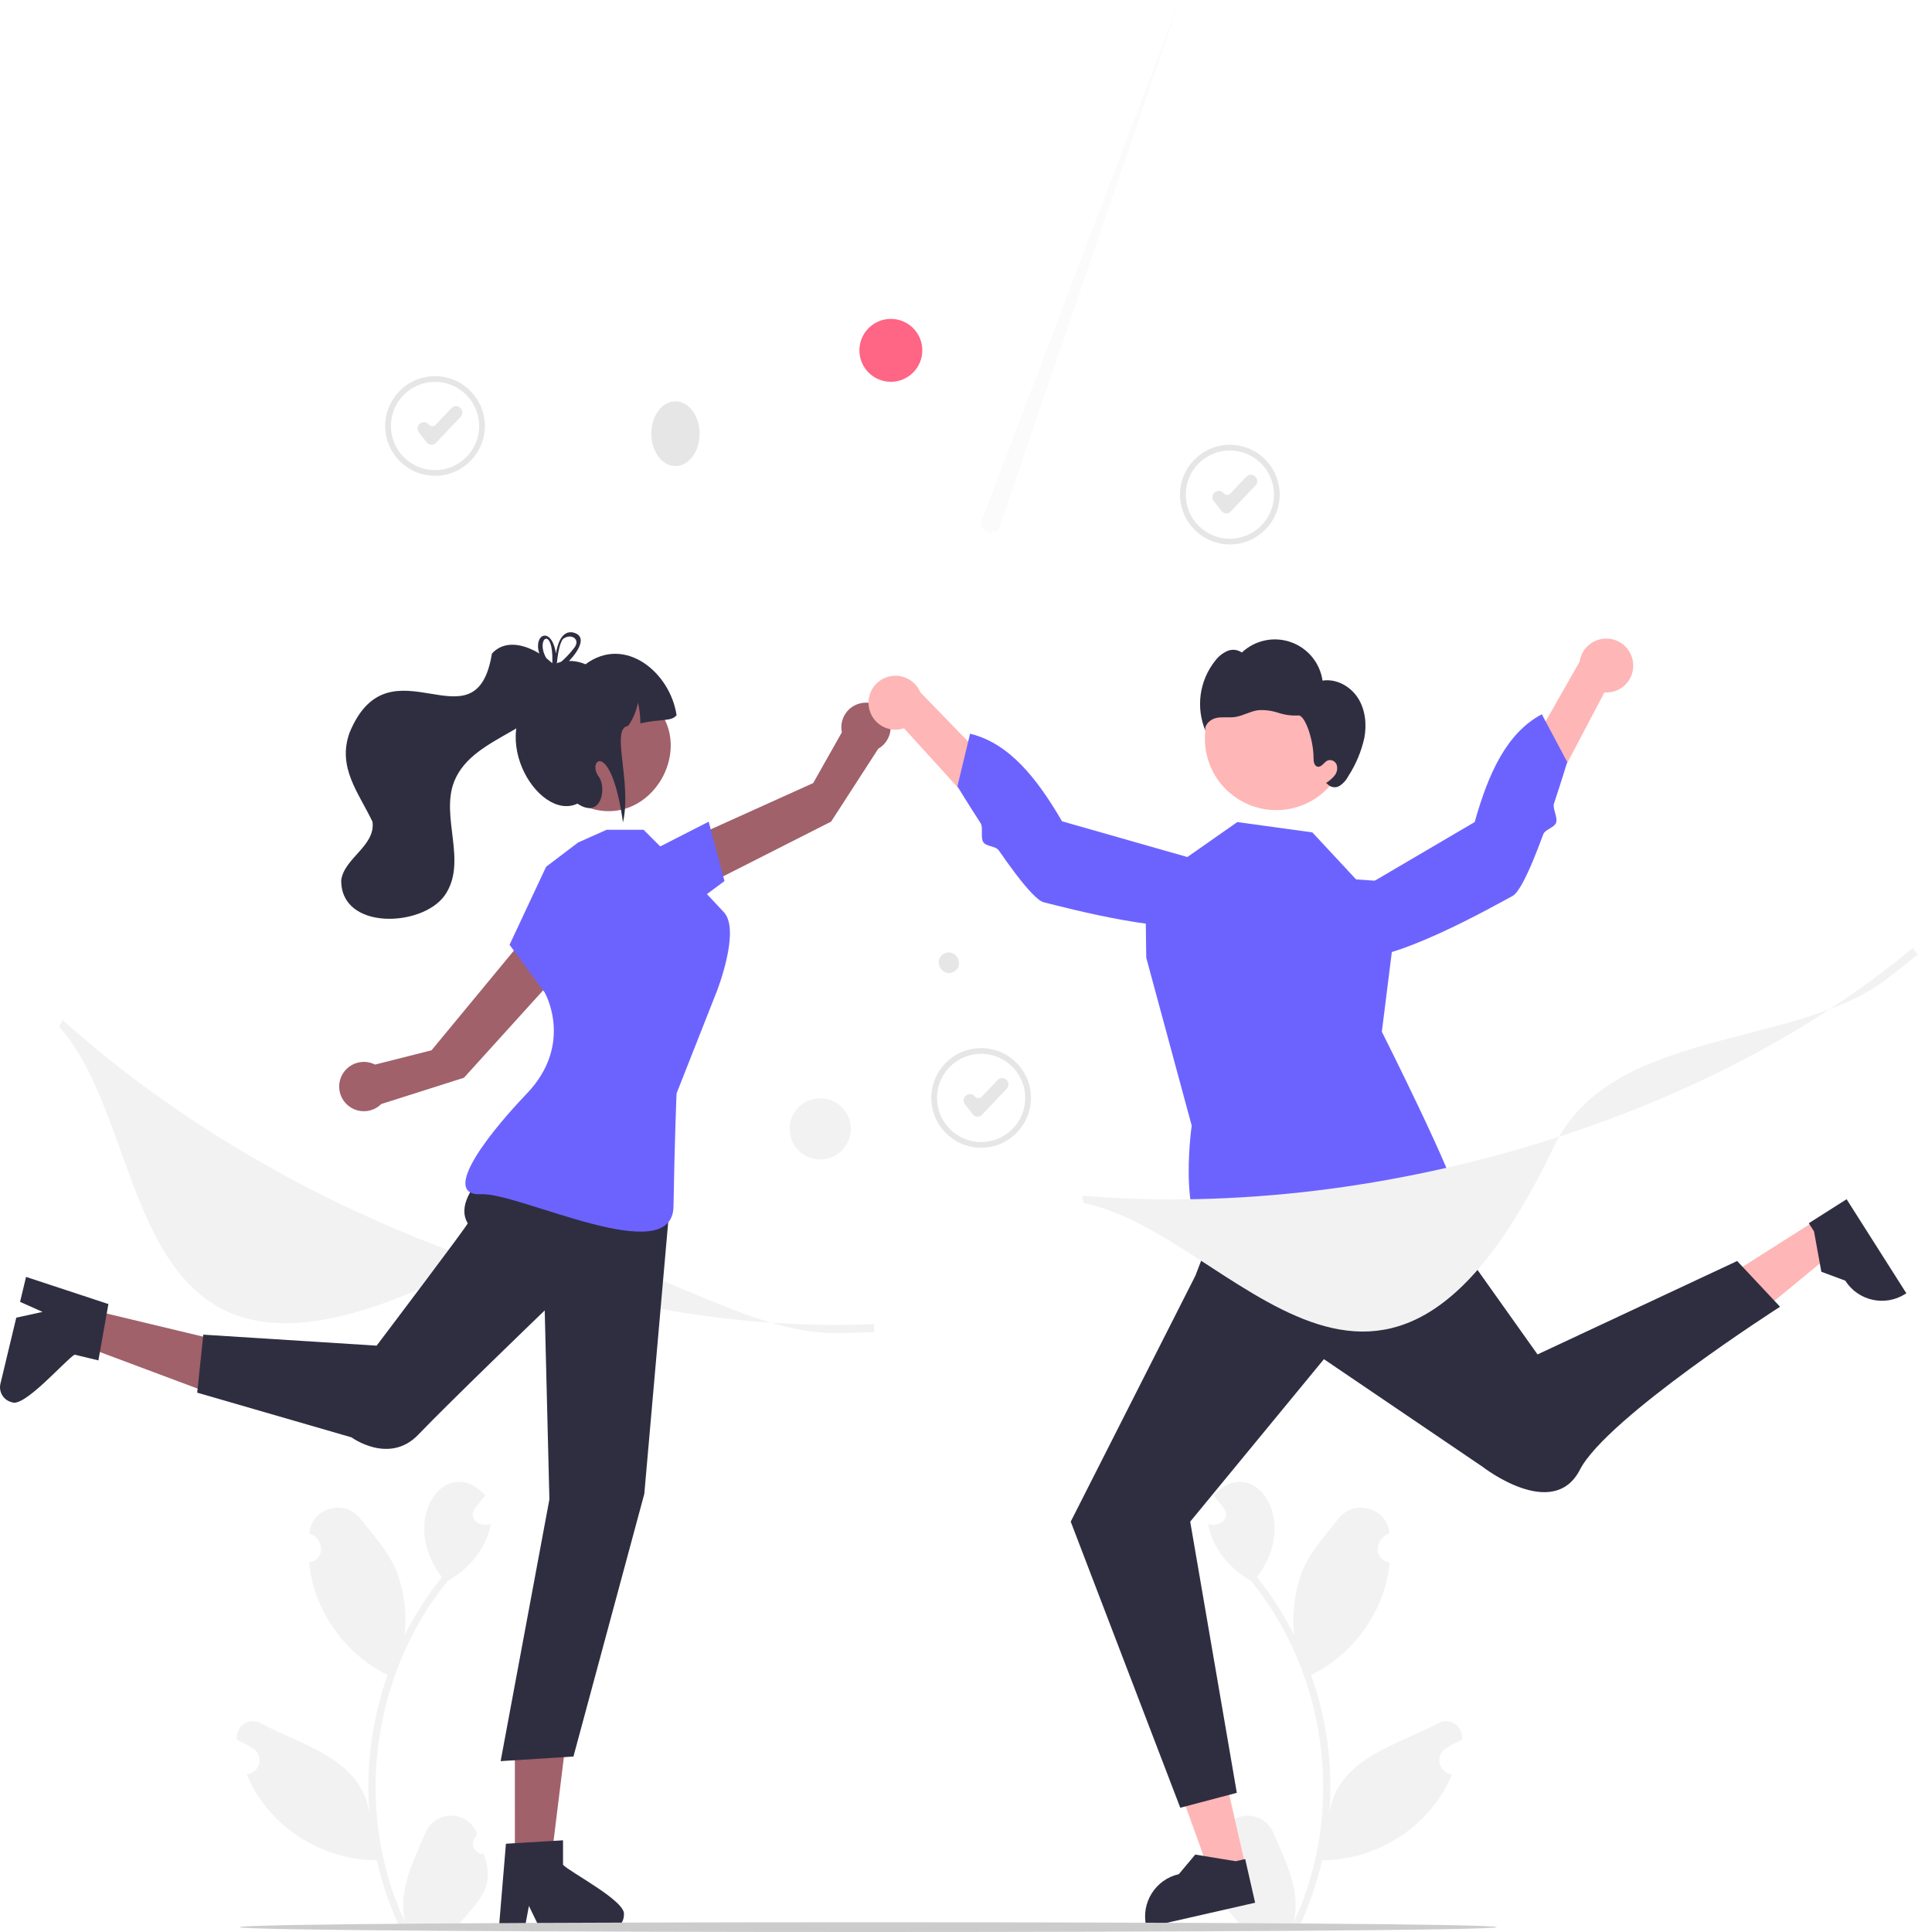
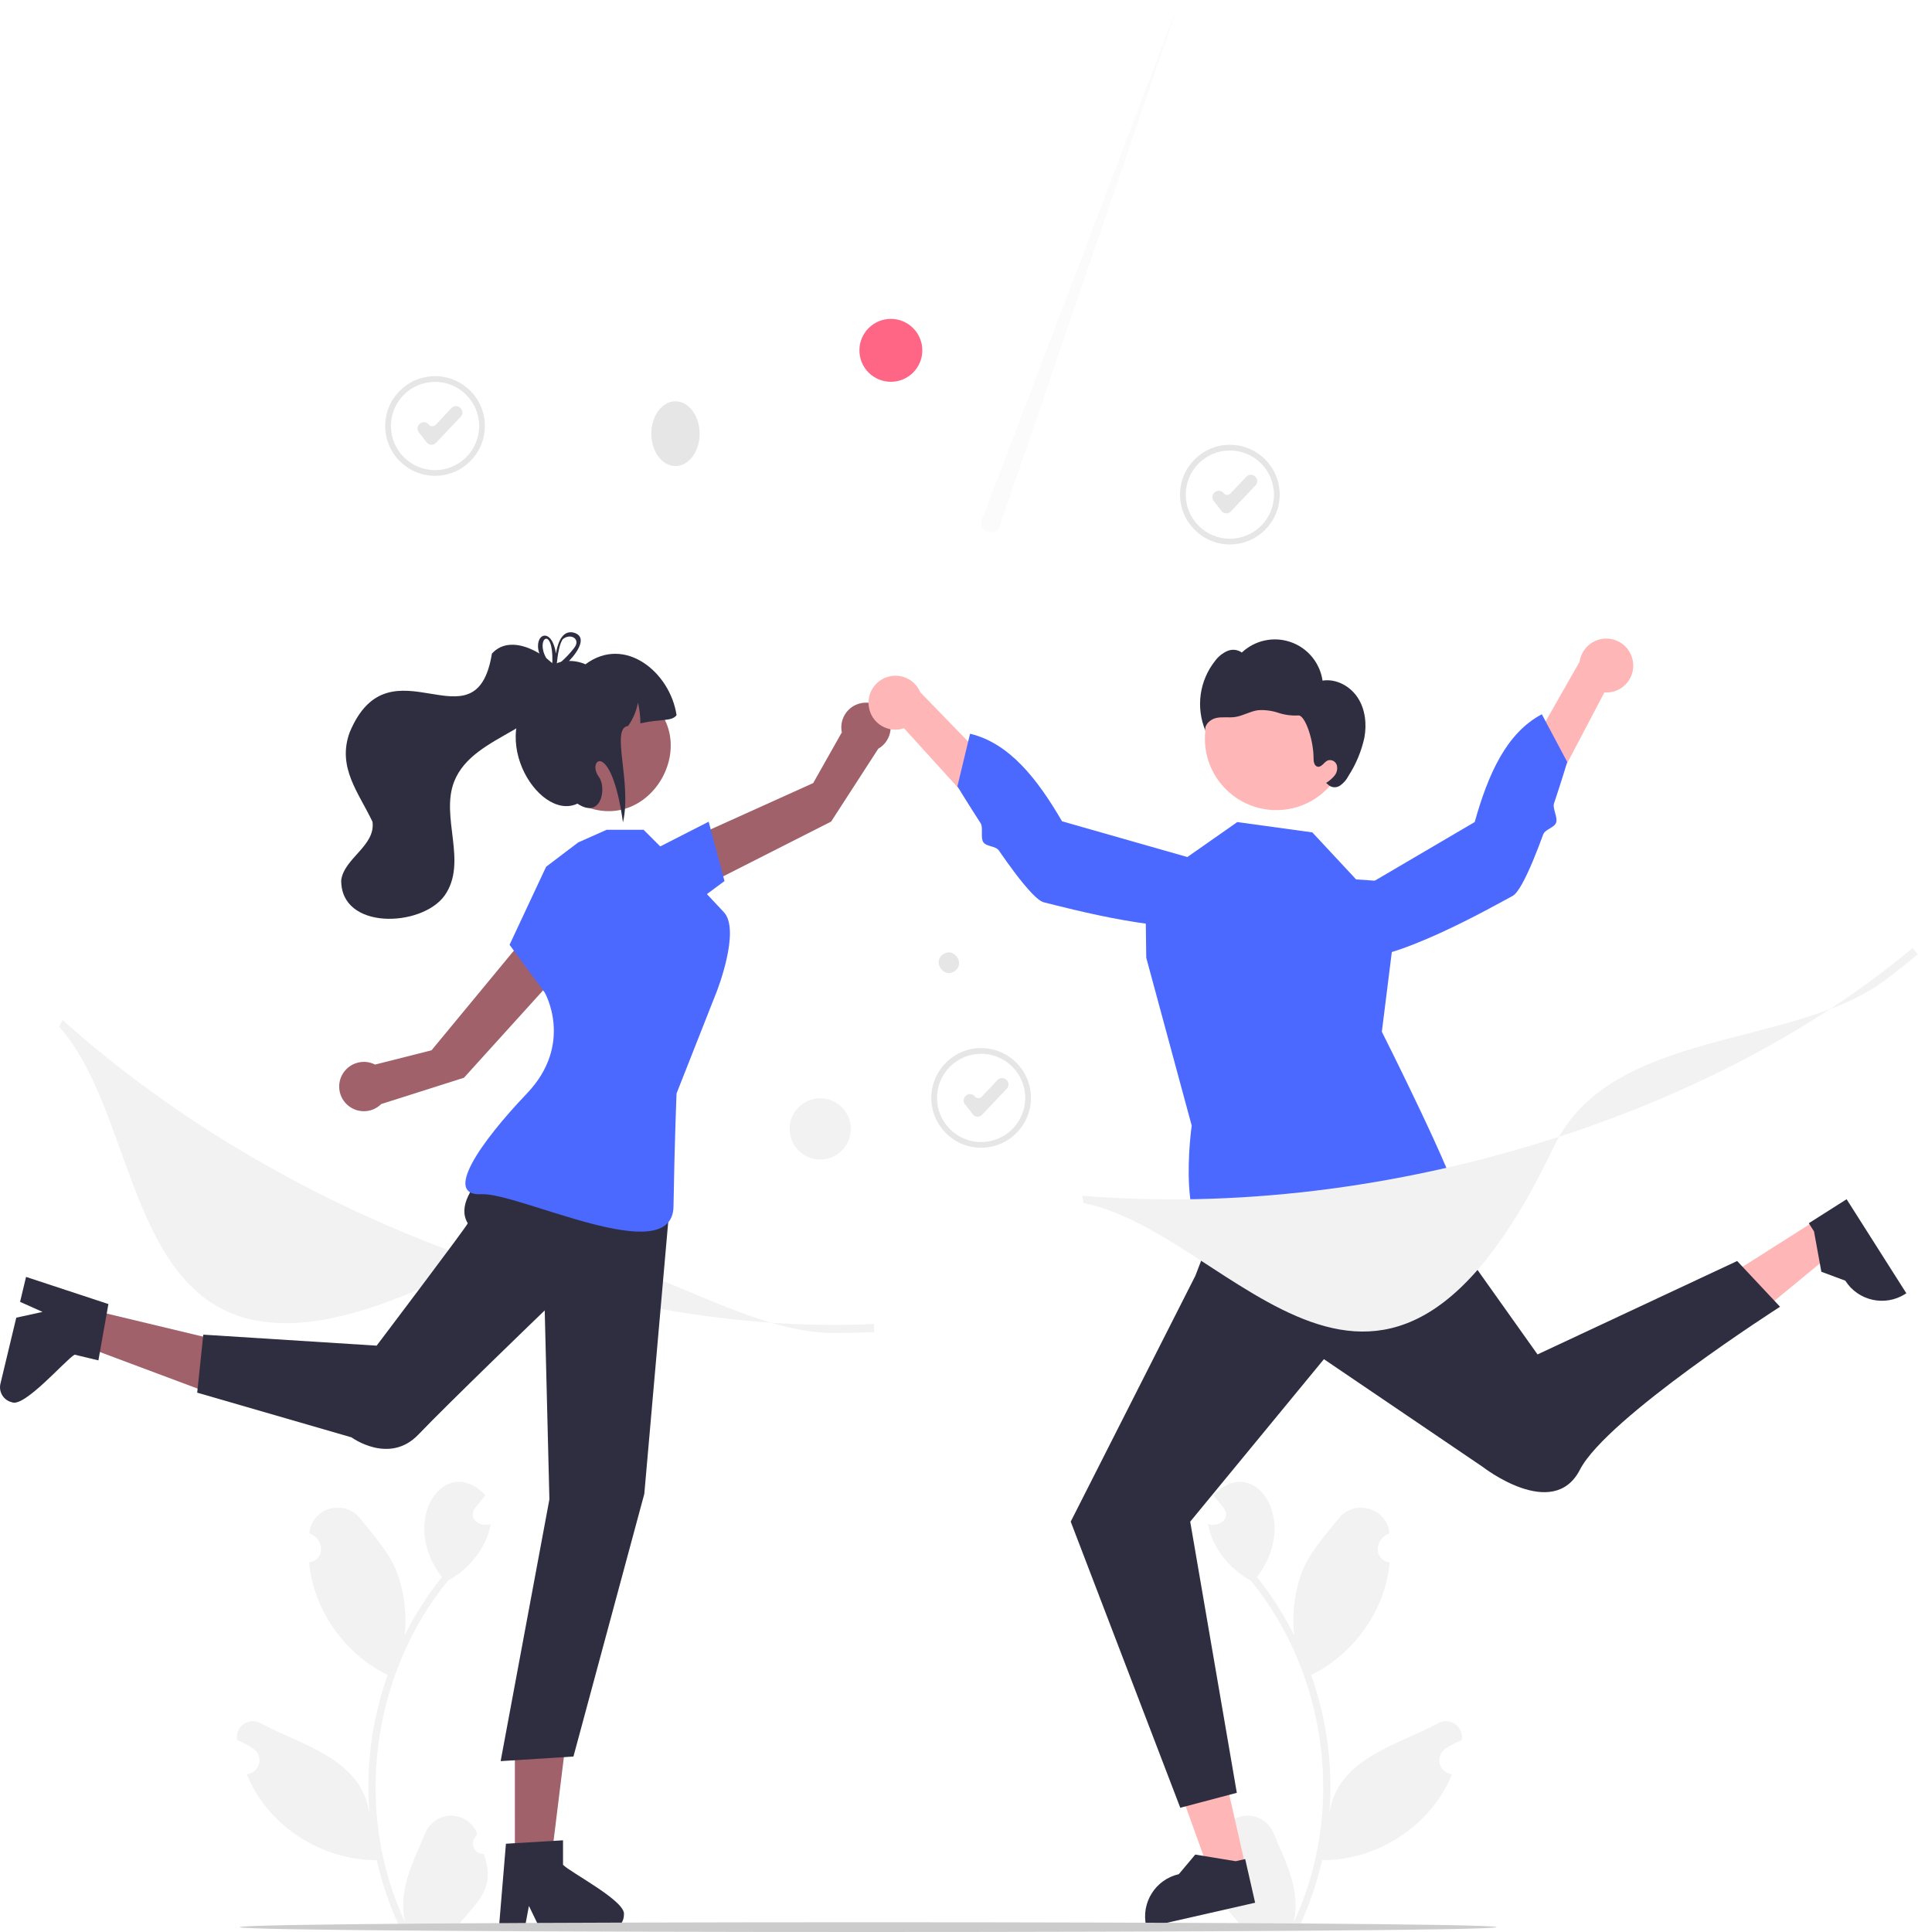
<svg xmlns="http://www.w3.org/2000/svg" width="670.713" height="675.702" viewBox="0 0 670.713 675.702" role="img" artist="Katerina Limpitsouni" source="https://undraw.co/">
  <path d="M433.834,760.56a3.613,3.613,0,0,1-2.619-6.263c.091-.362.156-.622.248-.984a9.707,9.707,0,0,0-17.997-.17c-4.282,10.023-9.825,20.4-7.068,31.44-18.206-38.585-12.015-86.582,14.891-119.58,7.437-4.097,13.465-11.376,15.034-19.827-3.681,1.247-8.27-1.747-5.502-5.624,1.2-1.482,2.411-2.952,3.61-4.434-13.982-14.89-30.641,8.512-15.251,28.609A115.847,115.847,0,0,0,406.169,684.08a48.709,48.709,0,0,0-2.908-22.624c-2.783-6.715-8.001-12.37-12.595-18.175-5.586-7.073-17.083-3.81-17.835,5.166,5.155,1.694,5.825,9.141-.072,10.16,1.545,16.698,12.453,32.043,27.478,39.366a116.299,116.299,0,0,0-6.355,48.611c-2.652-19.25-23.316-23.921-37.759-31.572a5.626,5.626,0,0,0-8.58,5.699,32.495,32.495,0,0,1,5.696,3.005,4.911,4.911,0,0,1-2.282,8.965c7.28,18.018,26.102,30.117,45.434,30.049a119.563,119.563,0,0,0,8.032,23.447h28.692c.103-.319.195-.648.288-.967a32.599,32.599,0,0,1-7.939-.473c7.026-8.319,12.46-12.563,8.371-24.177Z" transform="translate(-264.6436 -112.1492)" fill="#f2f2f2" />
  <path d="M689.626,760.56a3.613,3.613,0,0,0,2.619-6.263c-.091-.362-.156-.622-.248-.984a9.707,9.707,0,0,1,17.997-.17c4.282,10.023,9.825,20.4,7.068,31.44,18.206-38.585,12.015-86.582-14.891-119.58-7.437-4.097-13.465-11.376-15.034-19.827,3.681,1.247,8.27-1.747,5.502-5.624-1.2-1.482-2.411-2.952-3.61-4.434,13.982-14.89,30.641,8.512,15.251,28.609A115.846,115.846,0,0,1,717.291,684.08a48.709,48.709,0,0,1,2.908-22.624c2.783-6.715,8.001-12.37,12.595-18.175,5.586-7.073,17.083-3.81,17.835,5.166-5.155,1.694-5.825,9.141.072,10.16-1.545,16.698-12.453,32.043-27.478,39.366a116.299,116.299,0,0,1,6.355,48.611c2.652-19.25,23.316-23.921,37.759-31.572a5.626,5.626,0,0,1,8.58,5.699,32.495,32.495,0,0,0-5.696,3.005,4.911,4.911,0,0,0,2.282,8.965C765.222,750.699,746.4,762.798,727.069,762.73a119.562,119.562,0,0,1-8.032,23.447H690.345c-.103-.319-.195-.648-.288-.967a32.599,32.599,0,0,0,7.939-.473c-7.026-8.319-12.46-12.563-8.371-24.177Z" transform="translate(-264.6436 -112.1492)" fill="#f2f2f2" />
  <polygon points="435.621 652.671 423.265 655.481 406.541 609.159 424.778 605.01 435.621 652.671" fill="#ffb6b6" />
  <path d="M703.633,777.61l-37.997,8.645-.109-.481a15.168,15.168,0,0,1,11.424-18.155l.001-0,5.742-6.845,14.148,2.319,3.317-.755Z" transform="translate(-264.6436 -112.1492)" fill="#2f2e41" />
  <polygon points="634.947 426.88 641.739 437.577 603.711 468.871 593.685 453.082 634.947 426.88" fill="#ffb6b6" />
  <path d="M910.51,531.565l20.89,32.895-.416.264a15.168,15.168,0,0,1-20.935-4.672l-.001-.001-8.375-3.114L899.114,542.832l-1.824-2.872Z" transform="translate(-264.6436 -112.1492)" fill="#2f2e41" />
  <path d="M505.719,424.661l-3.052-17.689L549.064,386.021l10.02-17.74a8.626,8.626,0,1,1,12.739,5.725l-16.483,25.483Z" transform="translate(-264.6436 -112.1492)" fill="#a0616a" />
-   <polygon points="226.971 298.052 247.865 287.379 253.396 308.147 238.883 318.905 226.971 298.052" fill="#6c63ff" />
+   <polygon points="226.971 298.052 247.865 287.379 253.396 308.147 238.883 318.905 226.971 298.052" fill="#4b68ff" />
  <polygon points="180.086 651.062 192.719 651.061 198.729 602.332 180.083 602.333 180.086 651.062" fill="#a0616a" />
  <path d="M461.567,764.348v-8.565l-3.321.203-13.52.801-3.129.192-2.392,28.684-.128,1.538h8.97l.288-1.527L449.638,778.733l3.364,6.941.737,1.527h23.782a5.374,5.374,0,0,0,5.34-5.35C483.865,777.163,464.087,767.029,461.567,764.348Z" transform="translate(-264.6436 -112.1492)" fill="#2f2e41" />
  <polygon points="30.123 457.676 27.178 469.962 73.163 487.168 77.509 469.036 30.123 457.676" fill="#a0616a" />
  <path d="M290.735,585.934l8.329,1.997.577-3.277,2.373-13.334.543-3.088-27.336-9.014-1.466-.483-2.092,8.723,1.418.636,6.446,2.885-7.534,1.653-1.657.36L264.791,596.12a5.374,5.374,0,0,0,3.958,6.44C273.074,604.629,287.541,587.76,290.735,585.934Z" transform="translate(-264.6436 -112.1492)" fill="#2f2e41" />
  <path d="M464.263,447.839,448.002,440.238l-32.428,39.244L395.821,484.477a8.626,8.626,0,1,0,2.169,13.797l28.924-9.192Z" transform="translate(-264.6436 -112.1492)" fill="#a0616a" />
  <path d="M694.802,302.564A17.428,17.428,0,1,1,712.23,285.136,17.447,17.447,0,0,1,694.802,302.564Zm0-32.855A15.428,15.428,0,1,0,710.23,285.136,15.445,15.445,0,0,0,694.802,269.708Z" transform="translate(-264.6436 -112.1492)" fill="#e6e6e6" />
  <path d="M693.572,291.702c-.035,0-.07-.001-.105-.003a2.148,2.148,0,0,1-1.592-.827l-2.745-3.53a2.149,2.149,0,0,1,.377-3.016l.099-.077a2.149,2.149,0,0,1,3.017.377,1.568,1.568,0,0,0,2.374.116l5.574-5.885a2.152,2.152,0,0,1,3.039-.083l.091.087a2.149,2.149,0,0,1,.082,3.039l-8.65,9.131A2.147,2.147,0,0,1,693.572,291.702Z" transform="translate(-264.6436 -112.1492)" fill="#e6e6e6" />
  <path d="M607.802,513.564A17.428,17.428,0,1,1,625.23,496.136,17.447,17.447,0,0,1,607.802,513.564Zm0-32.855A15.428,15.428,0,1,0,623.23,496.136,15.445,15.445,0,0,0,607.802,480.708Z" transform="translate(-264.6436 -112.1492)" fill="#e6e6e6" />
  <path d="M606.572,502.702c-.035,0-.07-.001-.105-.003a2.148,2.148,0,0,1-1.592-.827l-2.745-3.53a2.149,2.149,0,0,1,.377-3.016l.099-.077a2.149,2.149,0,0,1,3.017.377,1.568,1.568,0,0,0,2.374.116l5.574-5.885a2.152,2.152,0,0,1,3.039-.083l.091.087a2.149,2.149,0,0,1,.082,3.039l-8.65,9.131A2.147,2.147,0,0,1,606.572,502.702Z" transform="translate(-264.6436 -112.1492)" fill="#e6e6e6" />
  <path d="M416.802,278.564A17.428,17.428,0,1,1,434.23,261.136,17.447,17.447,0,0,1,416.802,278.564Zm0-32.855A15.428,15.428,0,1,0,432.23,261.136,15.445,15.445,0,0,0,416.802,245.708Z" transform="translate(-264.6436 -112.1492)" fill="#e6e6e6" />
  <path d="M415.572,267.702c-.035,0-.07-.001-.105-.003a2.148,2.148,0,0,1-1.592-.827l-2.745-3.53a2.149,2.149,0,0,1,.377-3.016l.099-.077a2.149,2.149,0,0,1,3.017.377,1.568,1.568,0,0,0,2.374.116l5.574-5.885a2.152,2.152,0,0,1,3.039-.083l.091.087a2.149,2.149,0,0,1,.082,3.039l-8.65,9.131A2.147,2.147,0,0,1,415.572,267.702Z" transform="translate(-264.6436 -112.1492)" fill="#e6e6e6" />
  <path d="M556.329,578.362c-40.413,0-86.857-44.846-127.949-23.539-124.415,64.514-107.289-43.44-143.032-83.589l1.173-2.354c39.439,35.363,88.679,64.135,142.399,83.205,48.546,17.235,97.455,25.22,141.423,23.113l.076,2.829Q563.455,578.363,556.329,578.362Z" transform="translate(-264.6436 -112.1492)" fill="#f2f2f2" />
  <ellipse cx="236.249" cy="151.676" rx="8.447" ry="11.327" fill="#e6e6e6" />
  <path d="M598.459,451.863c-3.862,2.573-7.815-3.551-3.878-6.01C598.443,443.279,602.395,449.404,598.459,451.863Z" transform="translate(-264.6436 -112.1492)" fill="#e6e6e6" />
  <circle cx="311.586" cy="122.53" r="11" fill="#ff6584" />
  <path d="M614.704,294.958l62.593-182.809L608.566,292.77a3.442,3.442,0,1,0,6.138,2.188Z" transform="translate(-264.6436 -112.1492)" fill="#f0f0f0" opacity="0.3" style="isolation:isolate" />
  <circle cx="286.88" cy="394.821" r="10.702" fill="#f2f2f2" />
  <path d="M447.869,511.053s-26.681,17.373-19.626,28.918c.243.398-31.87,42.811-31.87,42.811l-60.622-3.848-2.136,20.29,53.97,15.631s13.203,9.7,23.403-.987,44.174-43.415,44.174-43.415l1.639,66.077-17.055,91.563,25.465-1.615,24.785-91.86,9.149-104.054Z" transform="translate(-264.6436 -112.1492)" fill="#2f2e41" />
-   <path d="M466.874,406.784l-11.22,8.503-12.788,27.294,12.297,16.701s10.344,17.927-6.213,35.287-29.271,35.903-16.019,35.241,66.925,26.637,67.278,4.272,1.068-39.513,1.068-39.513l14.072-35.691s8.384-21.292,2.498-27.665-13.767-14.518-13.767-14.518l-14.332-14.332H476.806Z" transform="translate(-264.6436 -112.1492)" fill="#6c63ff" />
+   <path d="M466.874,406.784l-11.22,8.503-12.788,27.294,12.297,16.701s10.344,17.927-6.213,35.287-29.271,35.903-16.019,35.241,66.925,26.637,67.278,4.272,1.068-39.513,1.068-39.513l14.072-35.691s8.384-21.292,2.498-27.665-13.767-14.518-13.767-14.518l-14.332-14.332H476.806Z" transform="translate(-264.6436 -112.1492)" fill="#4b68ff" />
  <path d="M487.818,354.343c25.17,14.323,4.507,52.114-21.133,38.657C441.516,378.677,462.179,340.886,487.818,354.343Z" transform="translate(-264.6436 -112.1492)" fill="#a0616a" />
  <path d="M501.277,362.284c-1.764,2.294-5.448,1.218-12.664,2.855a30.081,30.081,0,0,0-.841-7.262,20.441,20.441,0,0,1-3.447,8.173c-6.266.695,1.415,19.73-1.793,33.725-4.133-29.525-12.828-21.79-8.435-15.933,2.812,3.749.937,14.996-7.498,9.373-13.918,6.615-33.741-26.243-11.771-41.653-.393-8.329,8.876-9.645,14.583-7.084C483.261,334.159,499.085,347.379,501.277,362.284Z" transform="translate(-264.6436 -112.1492)" fill="#2f2e41" />
  <path d="M436.696,340.74c-5.604,34.454-35.64-6.337-49.763,27.57-4.44,12.279,3.178,21.063,7.997,31.255,1.1,8.376-9.797,12.626-10.938,20.336-.318,17.676,28.2,16.595,36.172,5.442,8.192-11.674-1.59-27.338,3.333-39.868,6.92-17.397,35.064-17.527,37.515-37.767C456.264,340.947,443.496,333.202,436.696,340.74Z" transform="translate(-264.6436 -112.1492)" fill="#2f2e41" />
  <path d="M459.397,344.107c-.183.077-.367.154-.531.241h-.01c-.154.077-.309.154-.463.241-.019.01-.029.019-.048.029-.203-.193-.405-.386-.618-.579a2.231,2.231,0,0,0,.039.946l.029.116c.193.203.396.396.608.598.193-.145.376-.299.569-.444.116-.096.232-.193.357-.289.019-.251.048-.54.077-.859Zm5.809-10.729c-4.303-.984-5.693,4.641-6.108,7.352-1.563-9.842-8.066-6.745-5.818-.029a15.036,15.036,0,0,0,3.31,5.326c.203.232.425.463.656.695-.261,1.351,1.052,1.003,2.827-.241a23.646,23.646,0,0,0,3.618-3.175C467.232,339.592,469.991,334.622,465.205,333.378Zm.135,5.538a33.719,33.719,0,0,1-4.448,4.718q-.767.695-1.563,1.332c-.01.087-.01.164-.019.232a1.767,1.767,0,0,1-.135.27c-.54.975-1.148.444-1.38-.367-.019-.029-.048-.058-.068-.087a13.596,13.596,0,0,1-1.997-2.644c-3.985-6.909,2.432-11.608,2.113,1.293a1.222,1.222,0,0,0-.116.376,2.231,2.231,0,0,0,.039.946l.029.116c.193.203.396.396.608.598.193-.145.376-.299.569-.444.116-.096.232-.193.357-.289.019-.251.048-.54.077-.859v-.01c.251-2.586.936-7.237,2.2-8.501C464.385,333.465,467.984,335.771,465.34,338.916Zm-5.944,5.191c-.183.077-.367.154-.531.241h-.01c-.154.077-.309.154-.463.241-.019.01-.029.019-.048.029-.203-.193-.405-.386-.618-.579a2.231,2.231,0,0,0,.039.946l.029.116c.193.203.396.396.608.598.193-.145.376-.299.569-.444.116-.096.232-.193.357-.289.019-.251.048-.54.077-.859Z" transform="translate(-264.6436 -112.1492)" fill="#2f2e41" />
  <path d="M692.04,534.067l-9.296,24.243-43.608,86.02,38.318,100.067L697.23,739.177l-16.3-94.847,46.764-56.82L783.23,625.177s24.63,19.228,34,1,70-57,70-57l-15-16L802.411,585.851l-48.189-67.828Z" transform="translate(-264.6436 -112.1492)" fill="#2f2e41" />
-   <path d="M738.947,419.713l-15.303-16.441-26.25-3.611L665.23,422.177l.324,24.923,15.9,58.729s-6.056,42.194,10.86,41.771,26.137-8.857,33.026-7.14,36.178,9.023,38.034,1.37,11.722-2.173,11.289-9.413-26.709-59.427-26.709-59.427l6.533-52.192Z" transform="translate(-264.6436 -112.1492)" fill="#6c63ff" />
+   <path d="M738.947,419.713l-15.303-16.441-26.25-3.611L665.23,422.177l.324,24.923,15.9,58.729s-6.056,42.194,10.86,41.771,26.137-8.857,33.026-7.14,36.178,9.023,38.034,1.37,11.722-2.173,11.289-9.413-26.709-59.427-26.709-59.427l6.533-52.192Z" transform="translate(-264.6436 -112.1492)" fill="#4b68ff" />
  <path d="M835.838,344.032a9.373,9.373,0,0,1-10.042,10.283l-35.191,66.927L781.157,406.738l35.969-63.164a9.424,9.424,0,0,1,18.711.459Z" transform="translate(-264.6436 -112.1492)" fill="#ffb6b6" />
-   <path d="M725.054,432.157s-1.396,11.905,12.006,14.852,50.533-18.269,56.62-21.51c1.906-1.015,4.493-5.988,7.146-12.342,1.191-2.853,2.396-5.983,3.56-9.159.673-1.838,3.896-2.339,4.53-4.162.631-1.812-1.327-4.946-.756-6.654,2.711-8.108,4.632-14.54,4.632-14.54L803.91,361.957c-12.423,6.568-18.795,21.035-23.481,37.701Z" transform="translate(-264.6436 -112.1492)" fill="#6c63ff" />
+   <path d="M725.054,432.157s-1.396,11.905,12.006,14.852,50.533-18.269,56.62-21.51c1.906-1.015,4.493-5.988,7.146-12.342,1.191-2.853,2.396-5.983,3.56-9.159.673-1.838,3.896-2.339,4.53-4.162.631-1.812-1.327-4.946-.756-6.654,2.711-8.108,4.632-14.54,4.632-14.54L803.91,361.957c-12.423,6.568-18.795,21.035-23.481,37.701Z" transform="translate(-264.6436 -112.1492)" fill="#4b68ff" />
  <path d="M568.533,359.401a9.373,9.373,0,0,0,12.296,7.442l50.82,55.99,5.518-16.407L586.535,354.274a9.424,9.424,0,0,0-18.001,5.127Z" transform="translate(-264.6436 -112.1492)" fill="#ffb6b6" />
-   <path d="M697.846,416.997s4.331,11.177-7.907,17.384-53.497-5.042-60.201-6.656c-2.099-.505-5.848-4.674-10.008-10.161-1.867-2.464-3.817-5.193-5.738-7.976-1.112-1.611-4.357-1.29-5.428-2.895-1.064-1.597.047-5.121-.934-6.631-4.654-7.171-8.124-12.918-8.124-12.918l4.424-18.378c13.671,3.25,23.461,15.662,32.169,30.625Z" transform="translate(-264.6436 -112.1492)" fill="#6c63ff" />
+   <path d="M697.846,416.997s4.331,11.177-7.907,17.384-53.497-5.042-60.201-6.656c-2.099-.505-5.848-4.674-10.008-10.161-1.867-2.464-3.817-5.193-5.738-7.976-1.112-1.611-4.357-1.29-5.428-2.895-1.064-1.597.047-5.121-.934-6.631-4.654-7.171-8.124-12.918-8.124-12.918l4.424-18.378c13.671,3.25,23.461,15.662,32.169,30.625Z" transform="translate(-264.6436 -112.1492)" fill="#4b68ff" />
  <circle cx="446.399" cy="258.353" r="24.976" fill="#ffb6b6" />
  <path d="M739.553,356.201c-2.627-4.064-7.557-6.773-12.337-6.012a16.847,16.847,0,0,0-28.228-9.826,5.239,5.239,0,0,0-5.123-.513,10.802,10.802,0,0,0-4.162,3.341,24.243,24.243,0,0,0-3.392,24.663c-.584-2.123,1.544-4.121,3.694-4.598,2.15-.477,4.405-.026,6.586-.336,2.795-.398,5.307-2.019,8.106-2.384a18.453,18.453,0,0,1,7.012.901,19.012,19.012,0,0,0,7.009.941c2.356-.28,5.39,8.648,5.35,14.936-.008,1.192.238,2.722,1.402,2.974,1.434.311,2.265-1.668,3.63-2.207a2.525,2.525,0,0,1,3.097,1.647,4.117,4.117,0,0,1-.786,3.687,12.167,12.167,0,0,1-2.95,2.559l.562.468a3.345,3.345,0,0,0,4.223.525,9.114,9.114,0,0,0,3.032-3.452,40.623,40.623,0,0,0,5.561-13.326C742.719,365.43,742.18,360.266,739.553,356.201Z" transform="translate(-264.6436 -112.1492)" fill="#2f2e41" />
  <path d="M924.326,454.708C892.11,479.108,828.01,471.4,808.118,513.195c-60.228,126.545-111.754,30.148-164.488,19.724l-.486-2.585c52.79,4.378,109.414-2.415,163.751-19.648,49.104-15.571,92.915-38.736,126.692-66.962l1.769,2.209Q930.007,450.407,924.326,454.708Z" transform="translate(-264.6436 -112.1492)" fill="#f2f2f2" />
  <path d="M788.12,786.146c-.767,2.273-438.841,2.273-439.669.006C349.217,783.873,787.291,783.873,788.12,786.146Z" transform="translate(-264.6436 -112.1492)" fill="#ccc" />
</svg>
